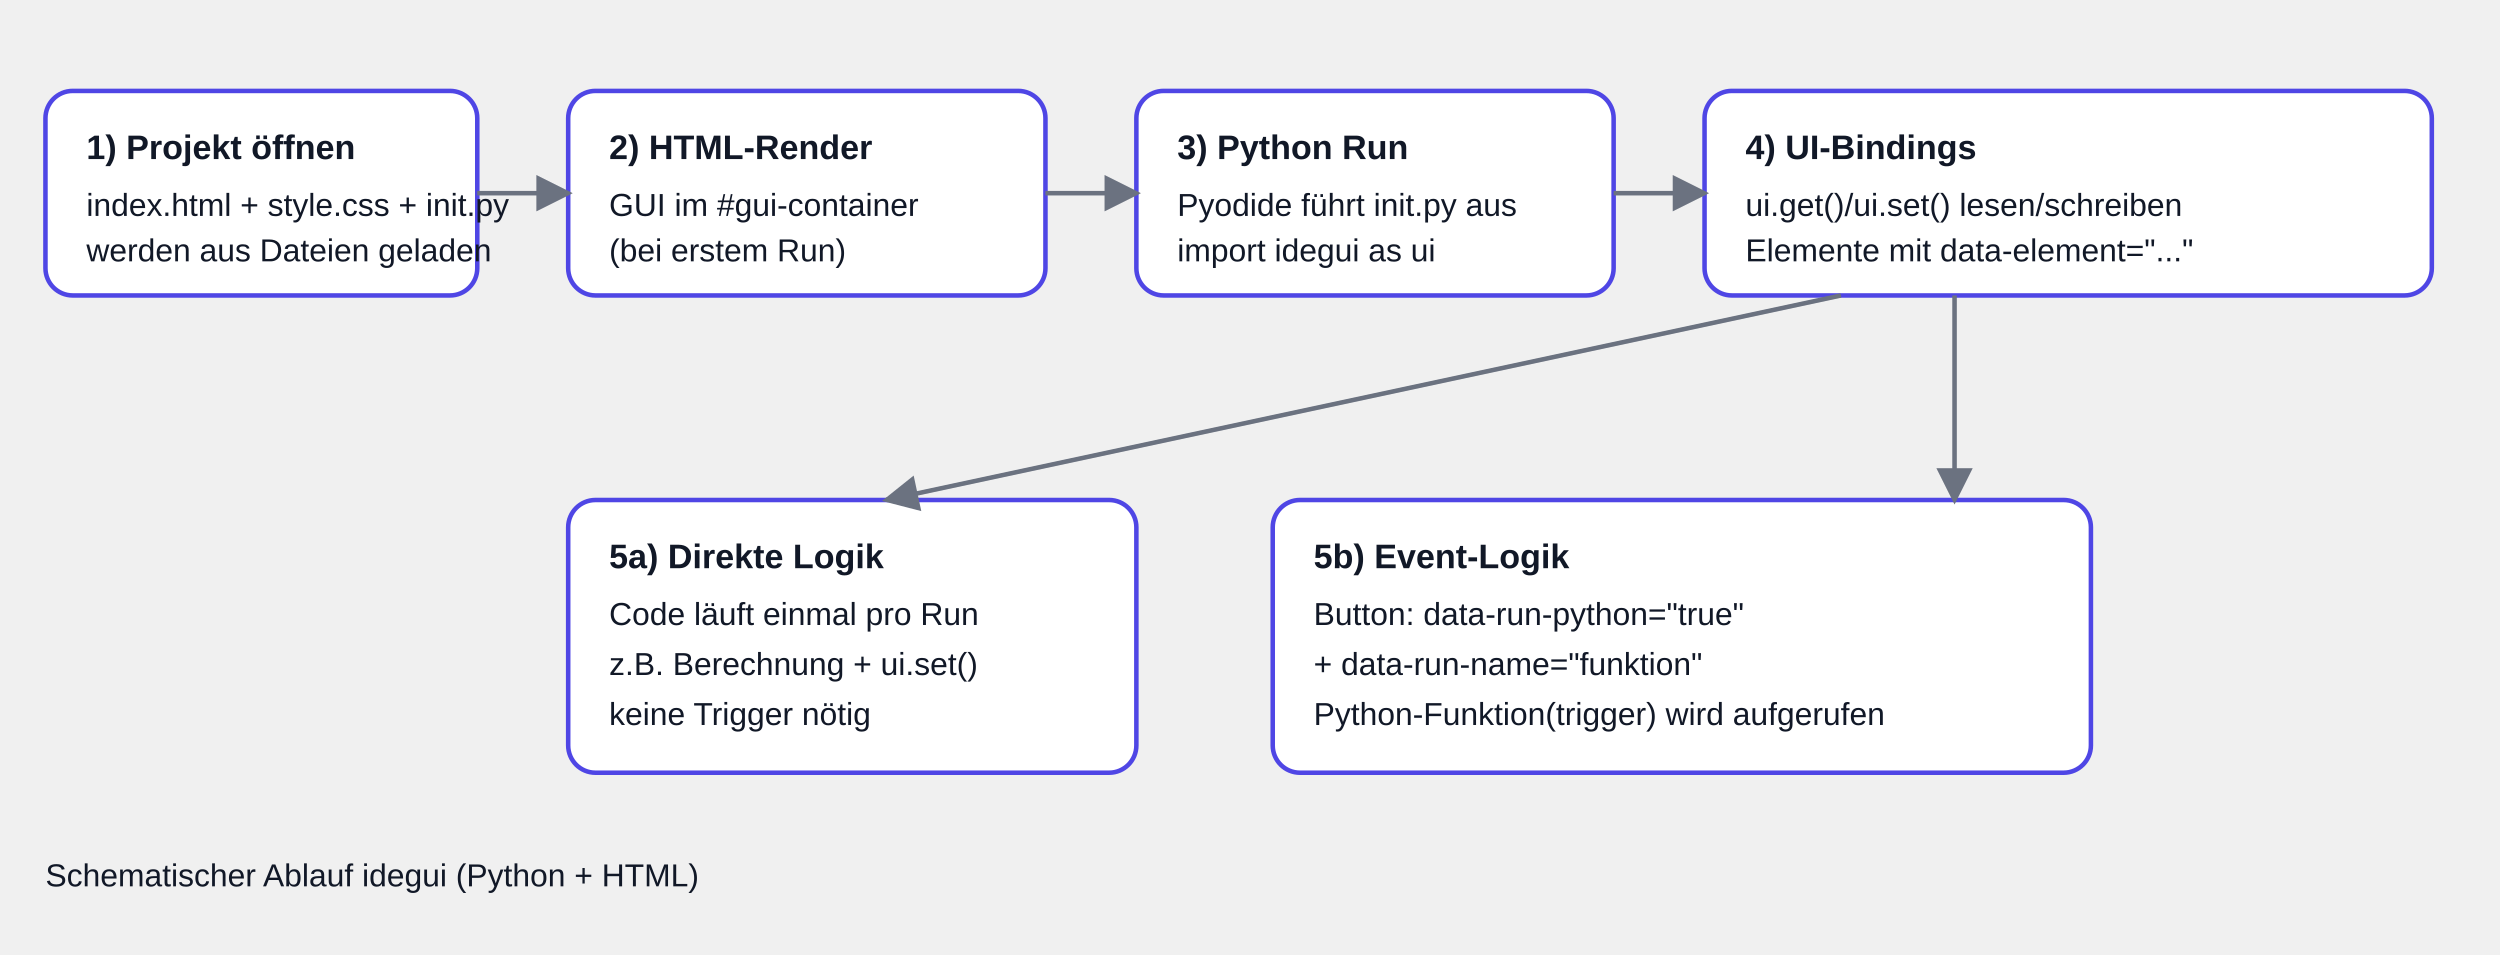
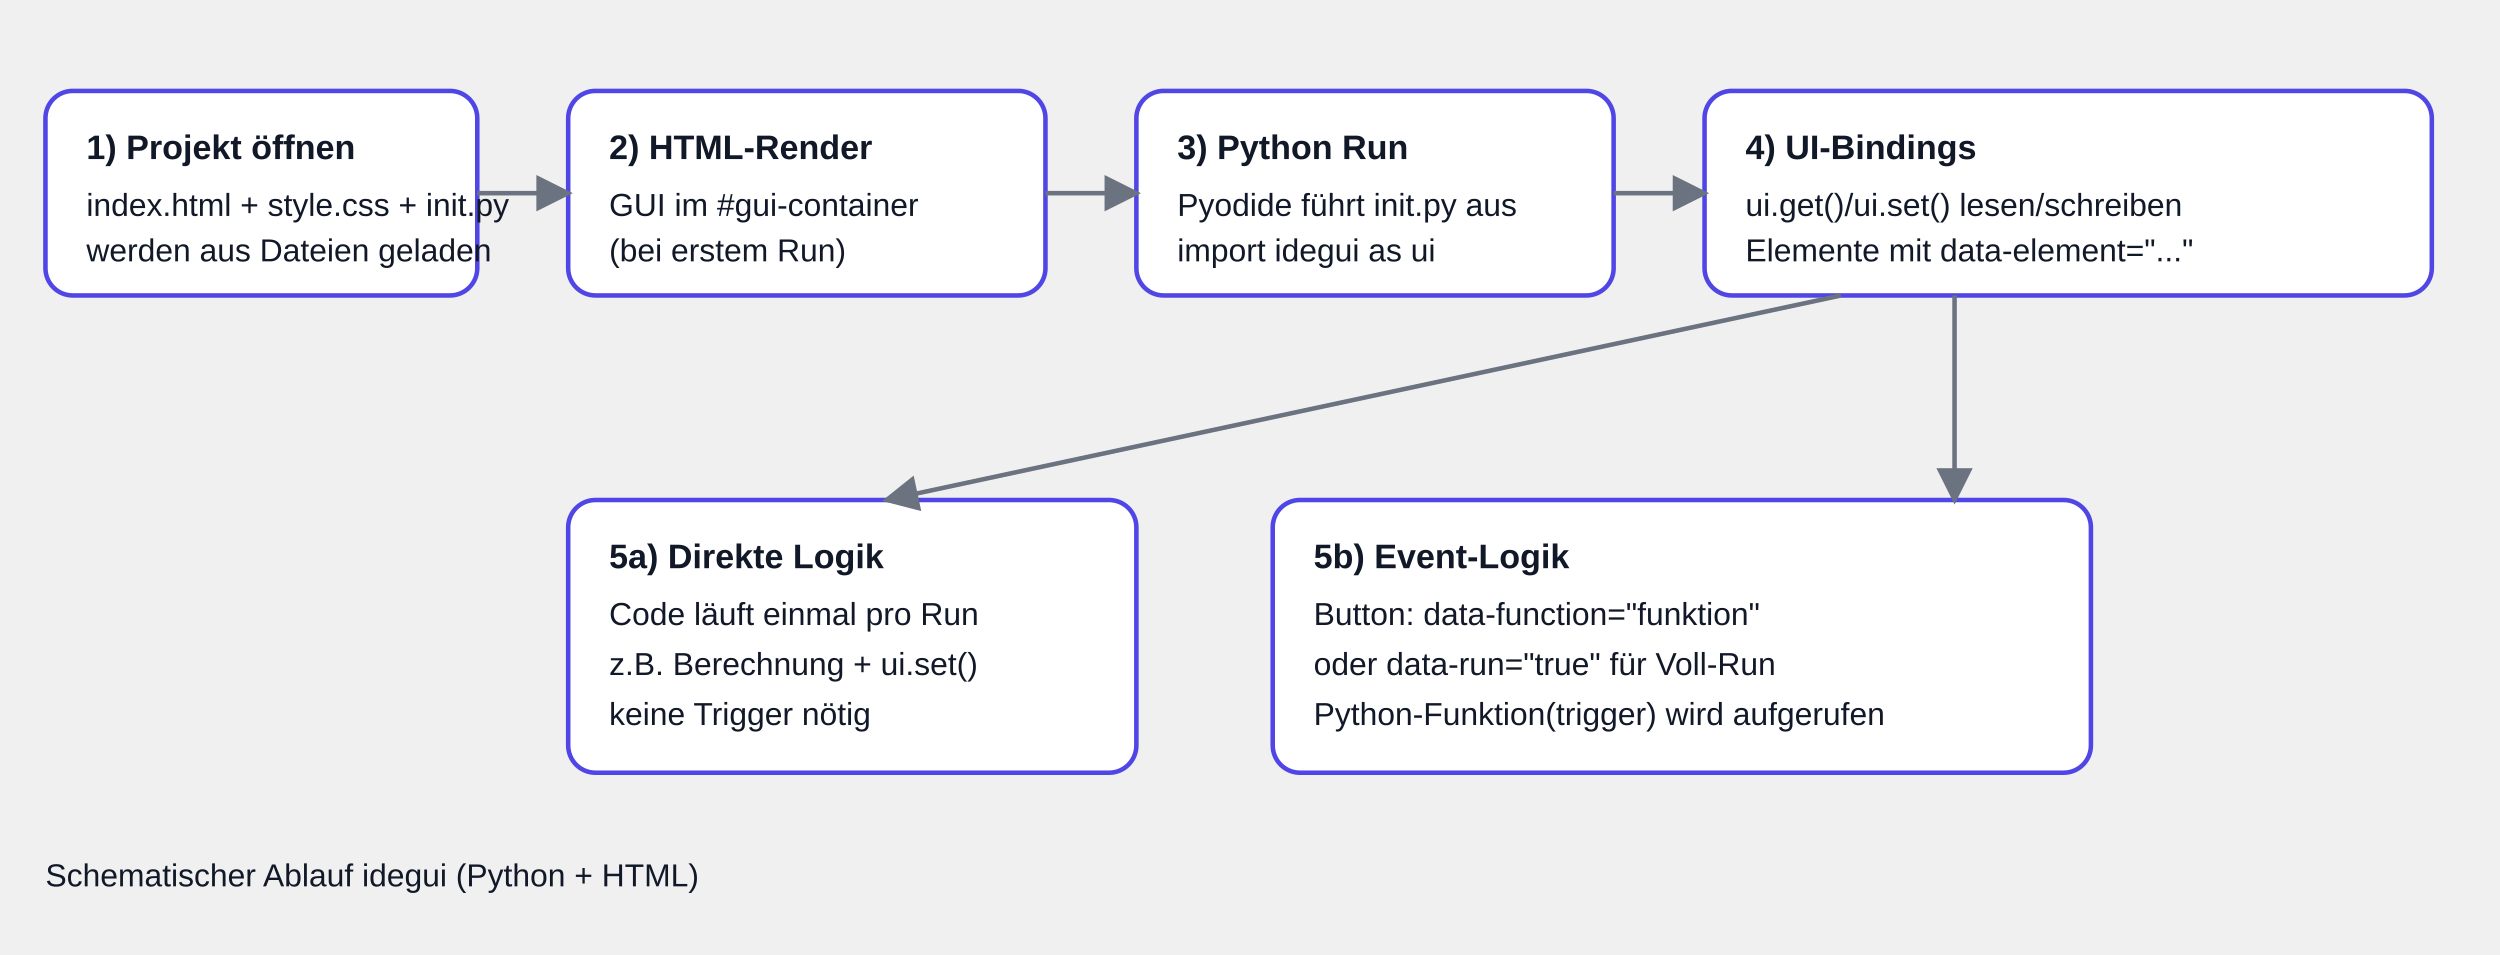
<svg xmlns="http://www.w3.org/2000/svg" width="1100" height="420" viewBox="0 0 1100 420">
  <defs>
    <style>
      .b{fill:#ffffff;stroke:#4f46e5;stroke-width:2;rx:12;ry:12}
      .t{font:14px 'Segoe UI',Arial,sans-serif;fill:#111827}
      .h{font:700 15px 'Segoe UI',Arial,sans-serif;fill:#111827}
      .a{stroke:#6b7280;stroke-width:2;marker-end:url(#m)}
    </style>
    <marker id="m" markerWidth="8" markerHeight="8" refX="7" refY="4" orient="auto">
      <path d="M0,0 L8,4 L0,8 z" fill="#6b7280" />
    </marker>
  </defs>
  <rect x="20" y="40" width="190" height="90" class="b" />
  <text x="38" y="70" class="h">1) Projekt öffnen</text>
  <text x="38" y="95" class="t">index.html + style.css + init.py</text>
  <text x="38" y="115" class="t">werden aus Dateien geladen</text>
  <rect x="250" y="40" width="210" height="90" class="b" />
  <text x="268" y="70" class="h">2) HTML-Render</text>
  <text x="268" y="95" class="t">GUI im #gui-container</text>
  <text x="268" y="115" class="t">(bei erstem Run)</text>
  <rect x="500" y="40" width="210" height="90" class="b" />
  <text x="518" y="70" class="h">3) Python Run</text>
  <text x="518" y="95" class="t">Pyodide führt init.py aus</text>
  <text x="518" y="115" class="t">import idegui as ui</text>
  <rect x="750" y="40" width="320" height="90" class="b" />
  <text x="768" y="70" class="h">4) UI-Bindings</text>
  <text x="768" y="95" class="t">ui.get()/ui.set() lesen/schreiben</text>
  <text x="768" y="115" class="t">Elemente mit data-element="..."</text>
  <line x1="210" y1="85" x2="250" y2="85" class="a" />
  <line x1="460" y1="85" x2="500" y2="85" class="a" />
  <line x1="710" y1="85" x2="750" y2="85" class="a" />
  <rect x="250" y="220" width="250" height="120" class="b" />
  <text x="268" y="250" class="h">5a) Direkte Logik</text>
  <text x="268" y="275" class="t">Code läuft einmal pro Run</text>
  <text x="268" y="297" class="t">z.B. Berechnung + ui.set()</text>
  <text x="268" y="319" class="t">keine Trigger nötig</text>
  <rect x="560" y="220" width="360" height="120" class="b" />
  <text x="578" y="250" class="h">5b) Event-Logik</text>
-   <text x="578" y="275" class="t">Button: data-run-python="true"</text>
-   <text x="578" y="297" class="t">+ data-run-name="funktion"</text>
+   <text x="578" y="275" class="t">Button: data-function="funktion"</text>
+   <text x="578" y="297" class="t">oder data-run="true" für Voll-Run</text>
  <text x="578" y="319" class="t">Python-Funktion(trigger) wird aufgerufen</text>
  <line x1="860" y1="130" x2="860" y2="220" class="a" />
  <line x1="810" y1="130" x2="390" y2="220" class="a" />
  <text x="20" y="390" class="t">Schematischer Ablauf idegui (Python + HTML)</text>
</svg>
